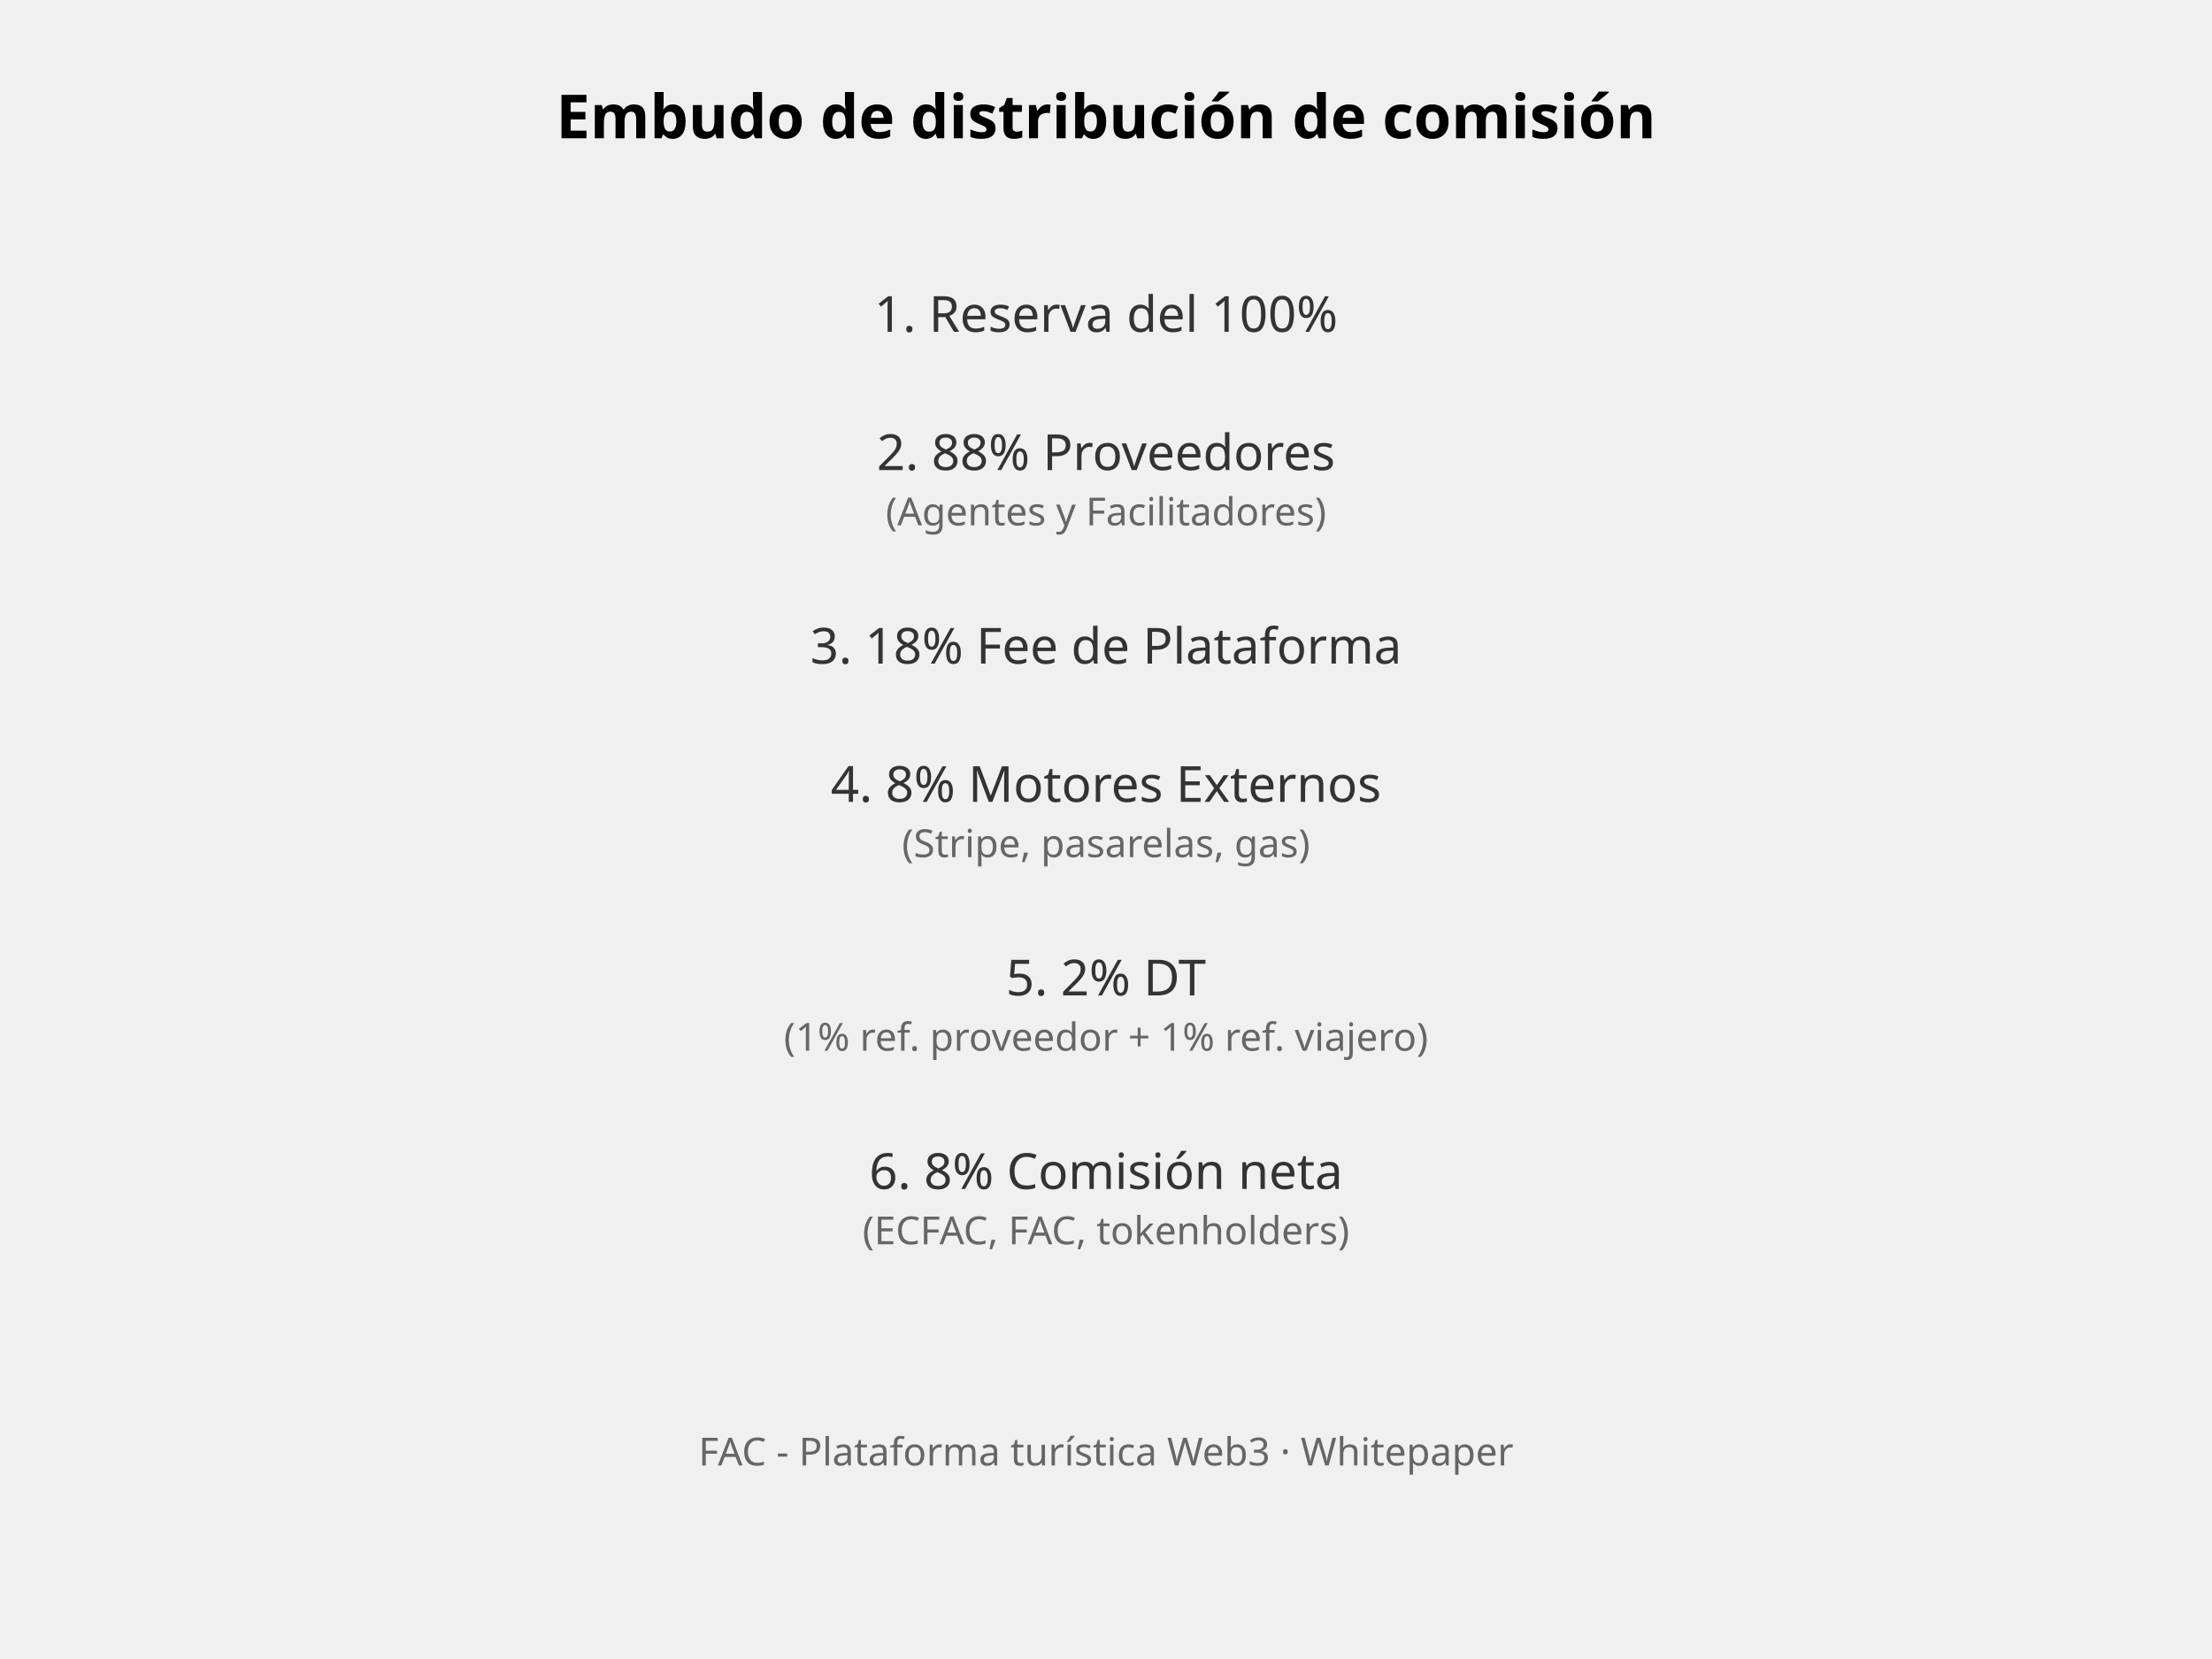
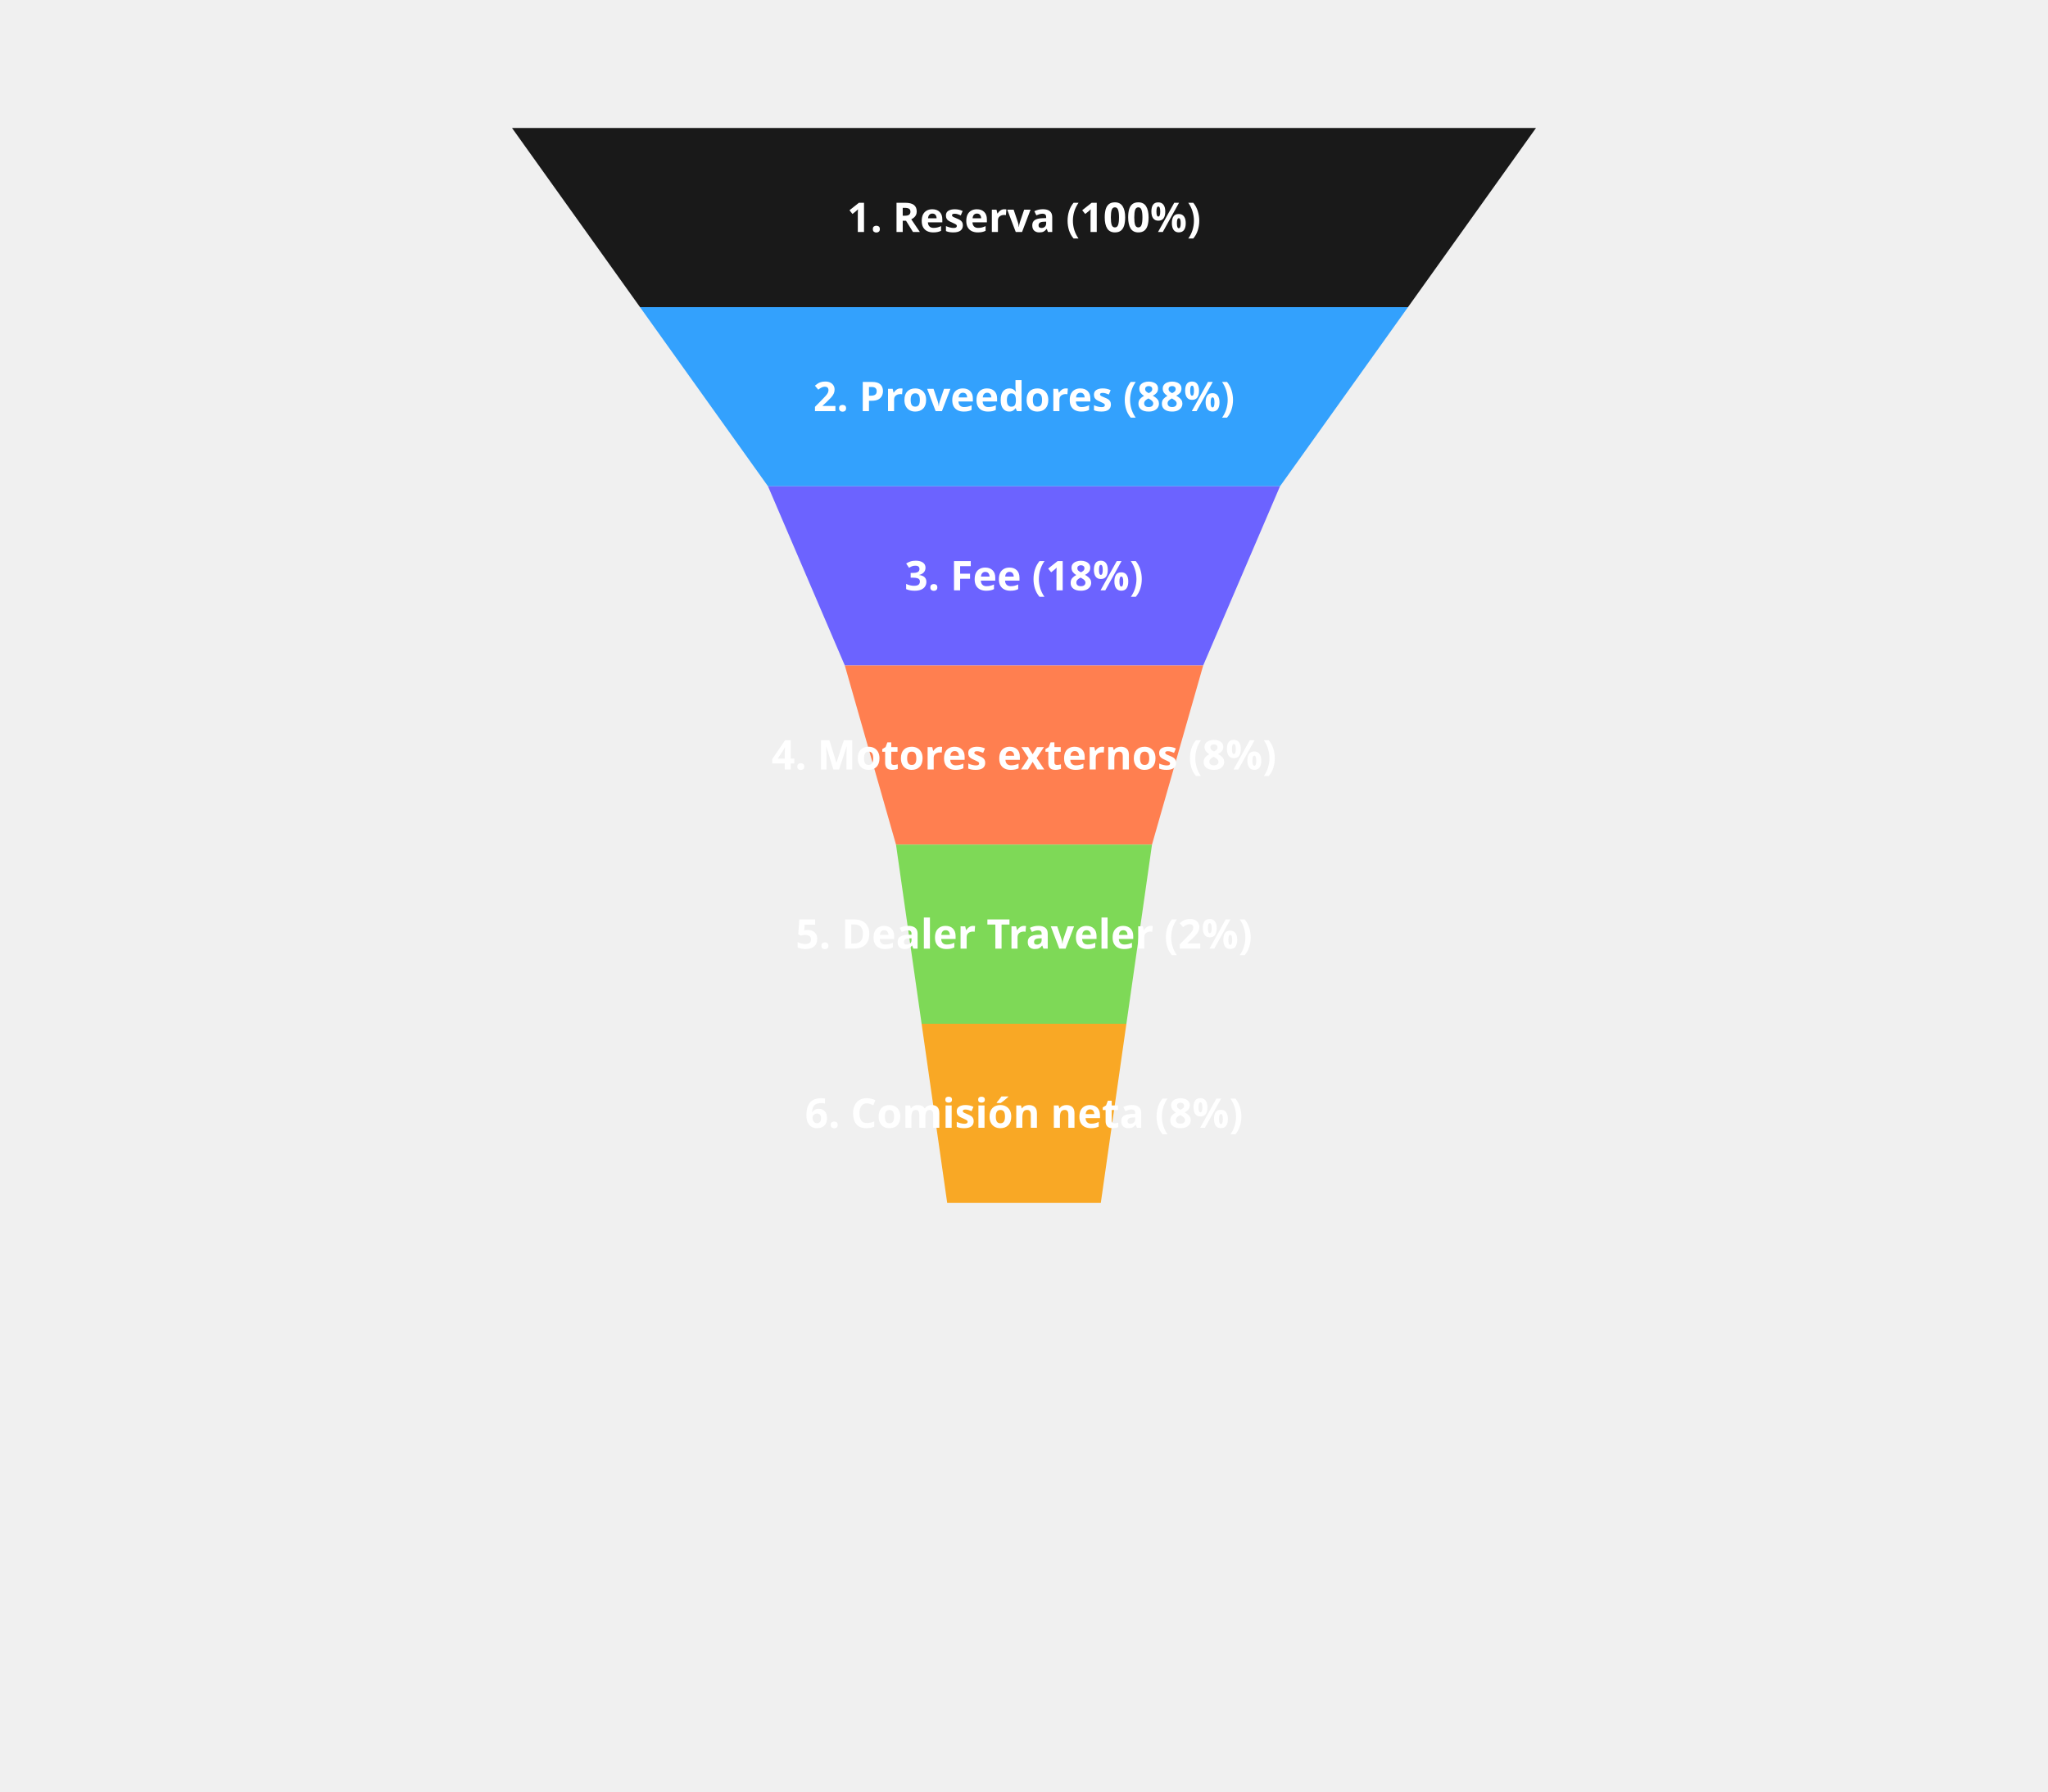
- <svg xmlns="http://www.w3.org/2000/svg" width="800" height="600">
-   <style>
-     .title {
-       font-family: Mikado, sans-serif;
-       font-size: 22px;
-       font-weight: bold;
-       fill: #000;
-     }
-     .step {
-       font-family: Mikado, sans-serif;
-       font-size: 18px;
-       fill: #333;
-     }
-     .label {
-       font-family: Mikado, sans-serif;
-       font-size: 14px;
-       fill: #666;
-     }
-   </style>
-   <text x="50%" y="50" class="title" text-anchor="middle">Embudo de distribución de comisión</text>
-   <text x="50%" y="120" class="step" text-anchor="middle">1. Reserva del 100%</text>
-   <text x="50%" y="170" class="step" text-anchor="middle">2. 88% Proveedores</text>
-   <text x="50%" y="190" class="label" text-anchor="middle">(Agentes y Facilitadores)</text>
-   <text x="50%" y="240" class="step" text-anchor="middle">3. 18% Fee de Plataforma</text>
-   <text x="50%" y="290" class="step" text-anchor="middle">4. 8% Motores Externos</text>
-   <text x="50%" y="310" class="label" text-anchor="middle">(Stripe, pasarelas, gas)</text>
-   <text x="50%" y="360" class="step" text-anchor="middle">5. 2% DT</text>
-   <text x="50%" y="380" class="label" text-anchor="middle">(1% ref. proveedor + 1% ref. viajero)</text>
-   <text x="50%" y="430" class="step" text-anchor="middle">6. 8% Comisión neta</text>
-   <text x="50%" y="450" class="label" text-anchor="middle">(ECFAC, FAC, tokenholders)</text>
-   <text x="50%" y="530" class="label" text-anchor="middle">FAC - Plataforma turística Web3 · Whitepaper</text>
+ <svg xmlns="http://www.w3.org/2000/svg" width="800" height="700">
+   <defs>
+     <style>
+       .label {
+         font-family: Mikado, sans-serif;
+         font-size: 16px;
+         fill: white;
+         font-weight: bold;
+         text-anchor: middle;
+         dominant-baseline: middle;
+       }
+     </style>
+   </defs>
+   <polygon points="200,50 600,50 550,120 250,120" fill="#191919" />
+   <text x="400" y="85" class="label">1. Reserva (100%)</text>
+   <polygon points="250,120 550,120 500,190 300,190" fill="#33A1FD" />
+   <text x="400" y="155" class="label">2. Proveedores (88%)</text>
+   <polygon points="300,190 500,190 470,260 330,260" fill="#6C63FF" />
+   <text x="400" y="225" class="label">3. Fee (18%)</text>
+   <polygon points="330,260 470,260 450,330 350,330" fill="#FF7F50" />
+   <text x="400" y="295" class="label">4. Motores externos (8%)</text>
+   <polygon points="350,330 450,330 440,400 360,400" fill="#7ED957" />
+   <text x="400" y="365" class="label">5. Dealer Traveler (2%)</text>
+   <polygon points="360,400 440,400 430,470 370,470" fill="#F9A825" />
+   <text x="400" y="435" class="label">6. Comisión neta (8%)</text>
</svg>
